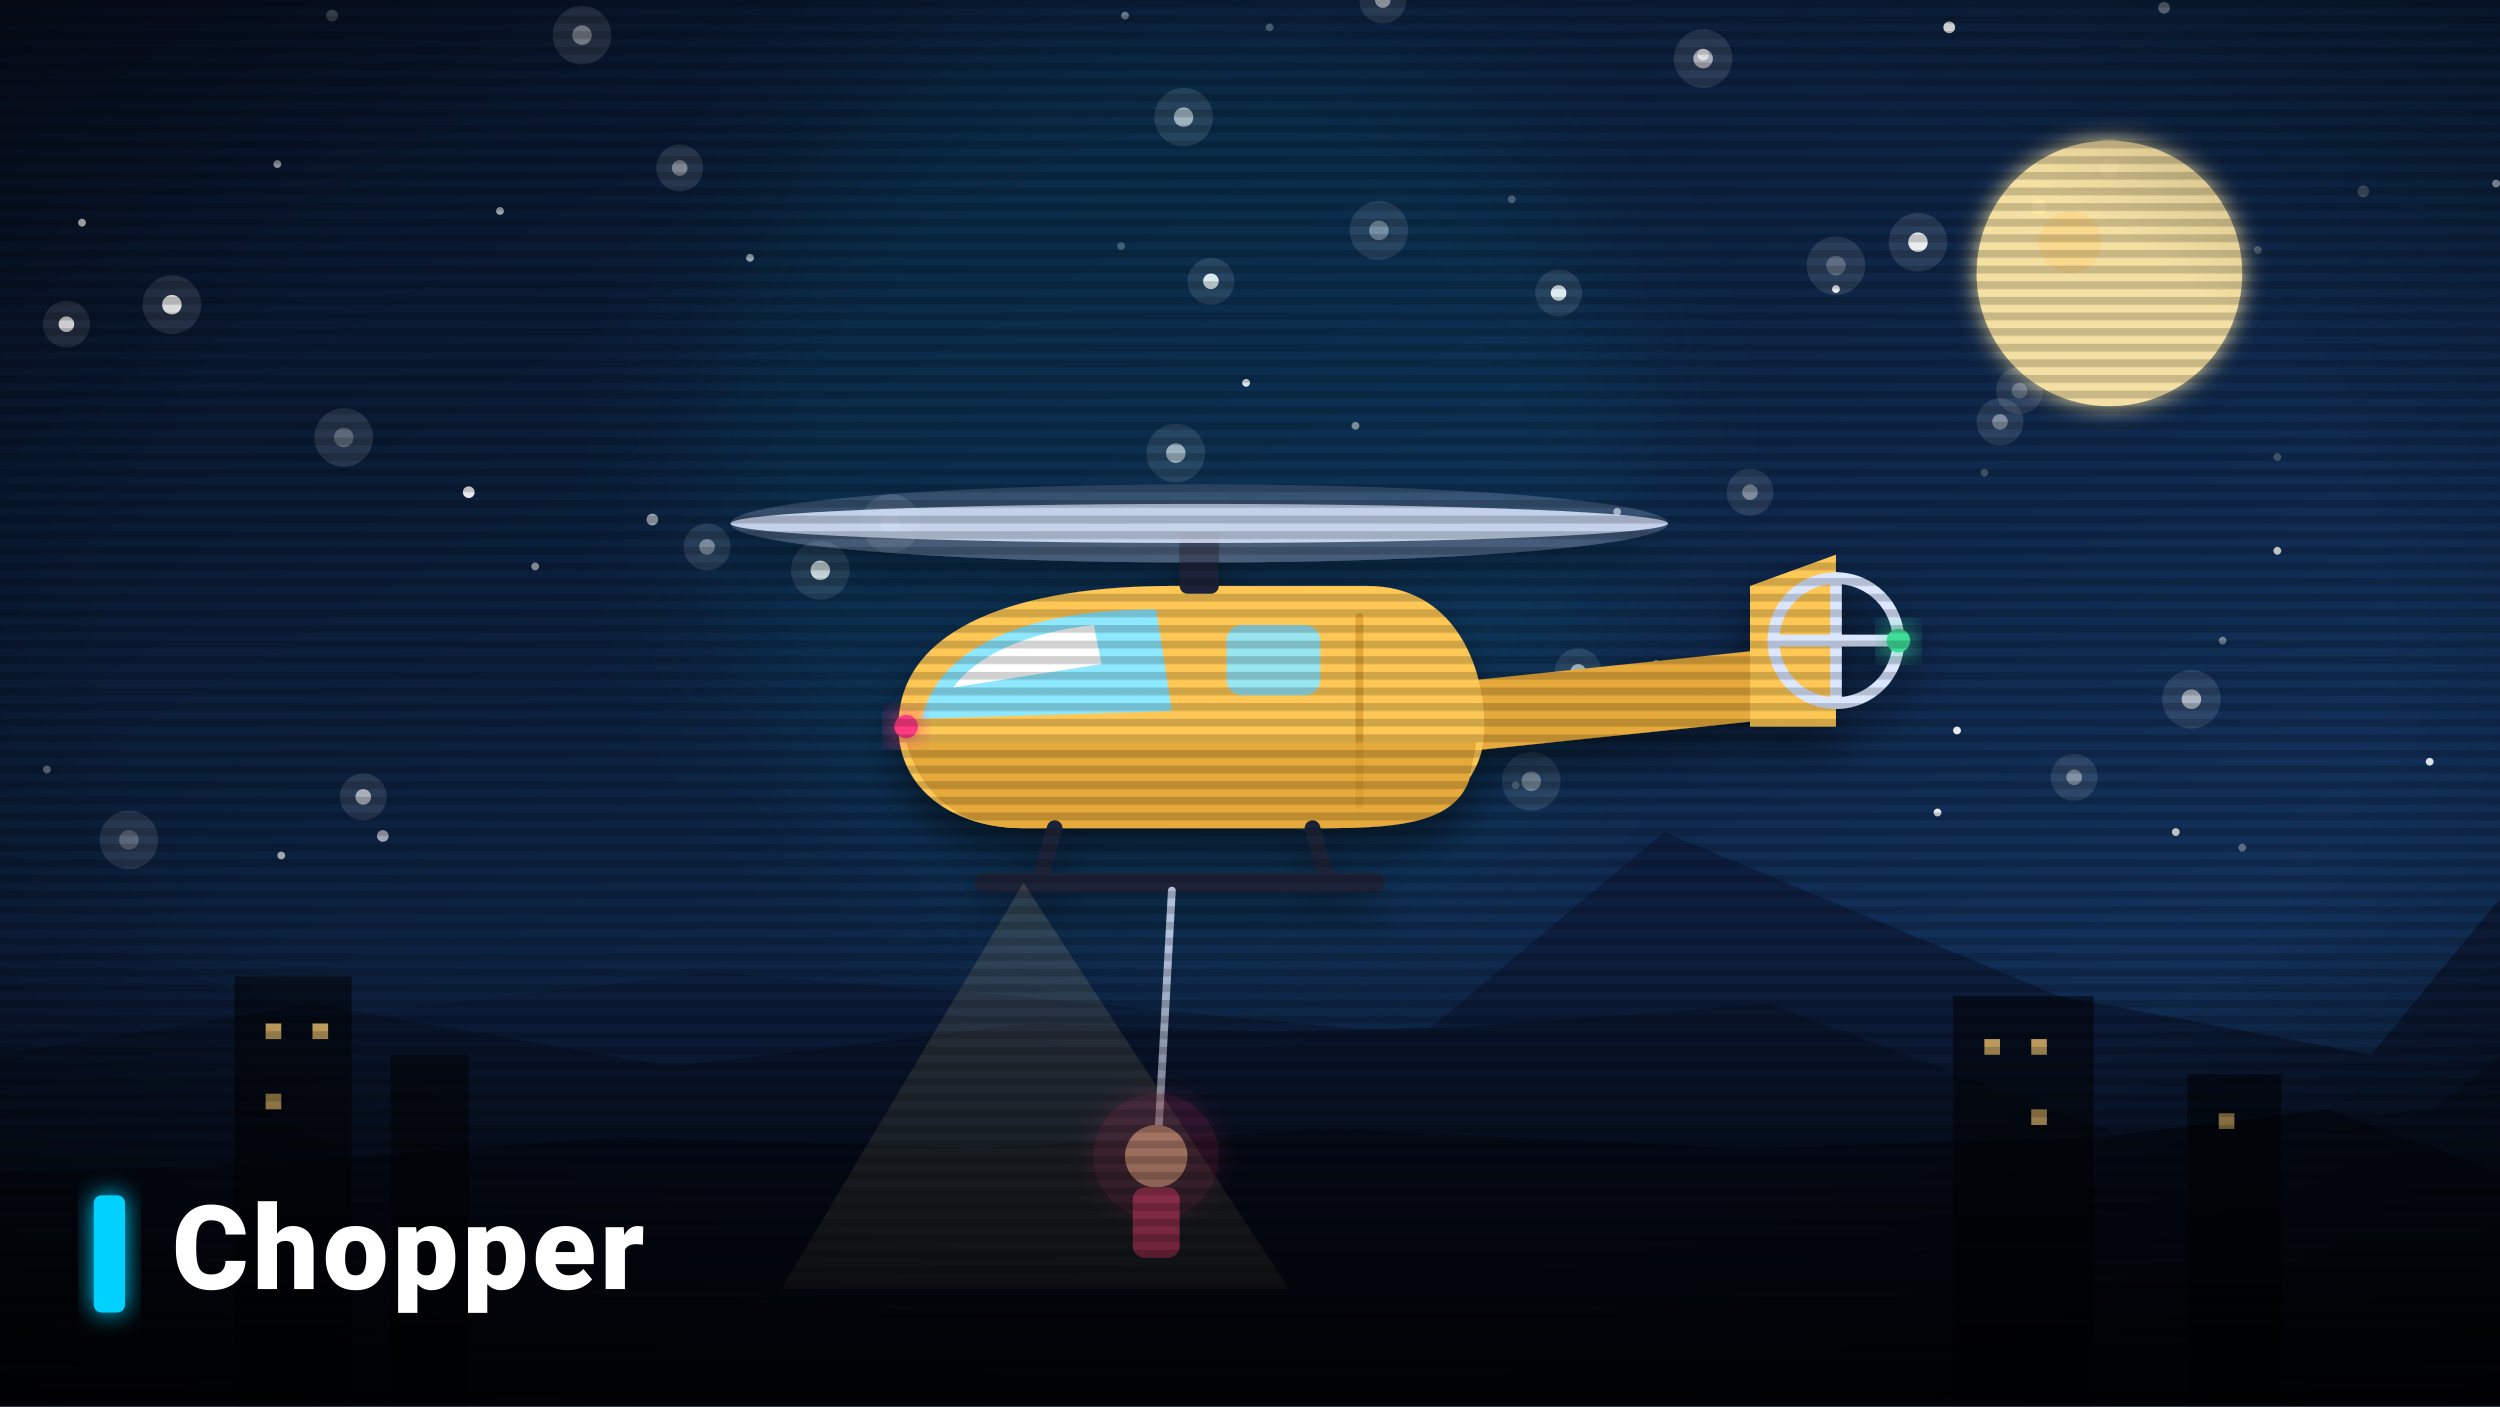
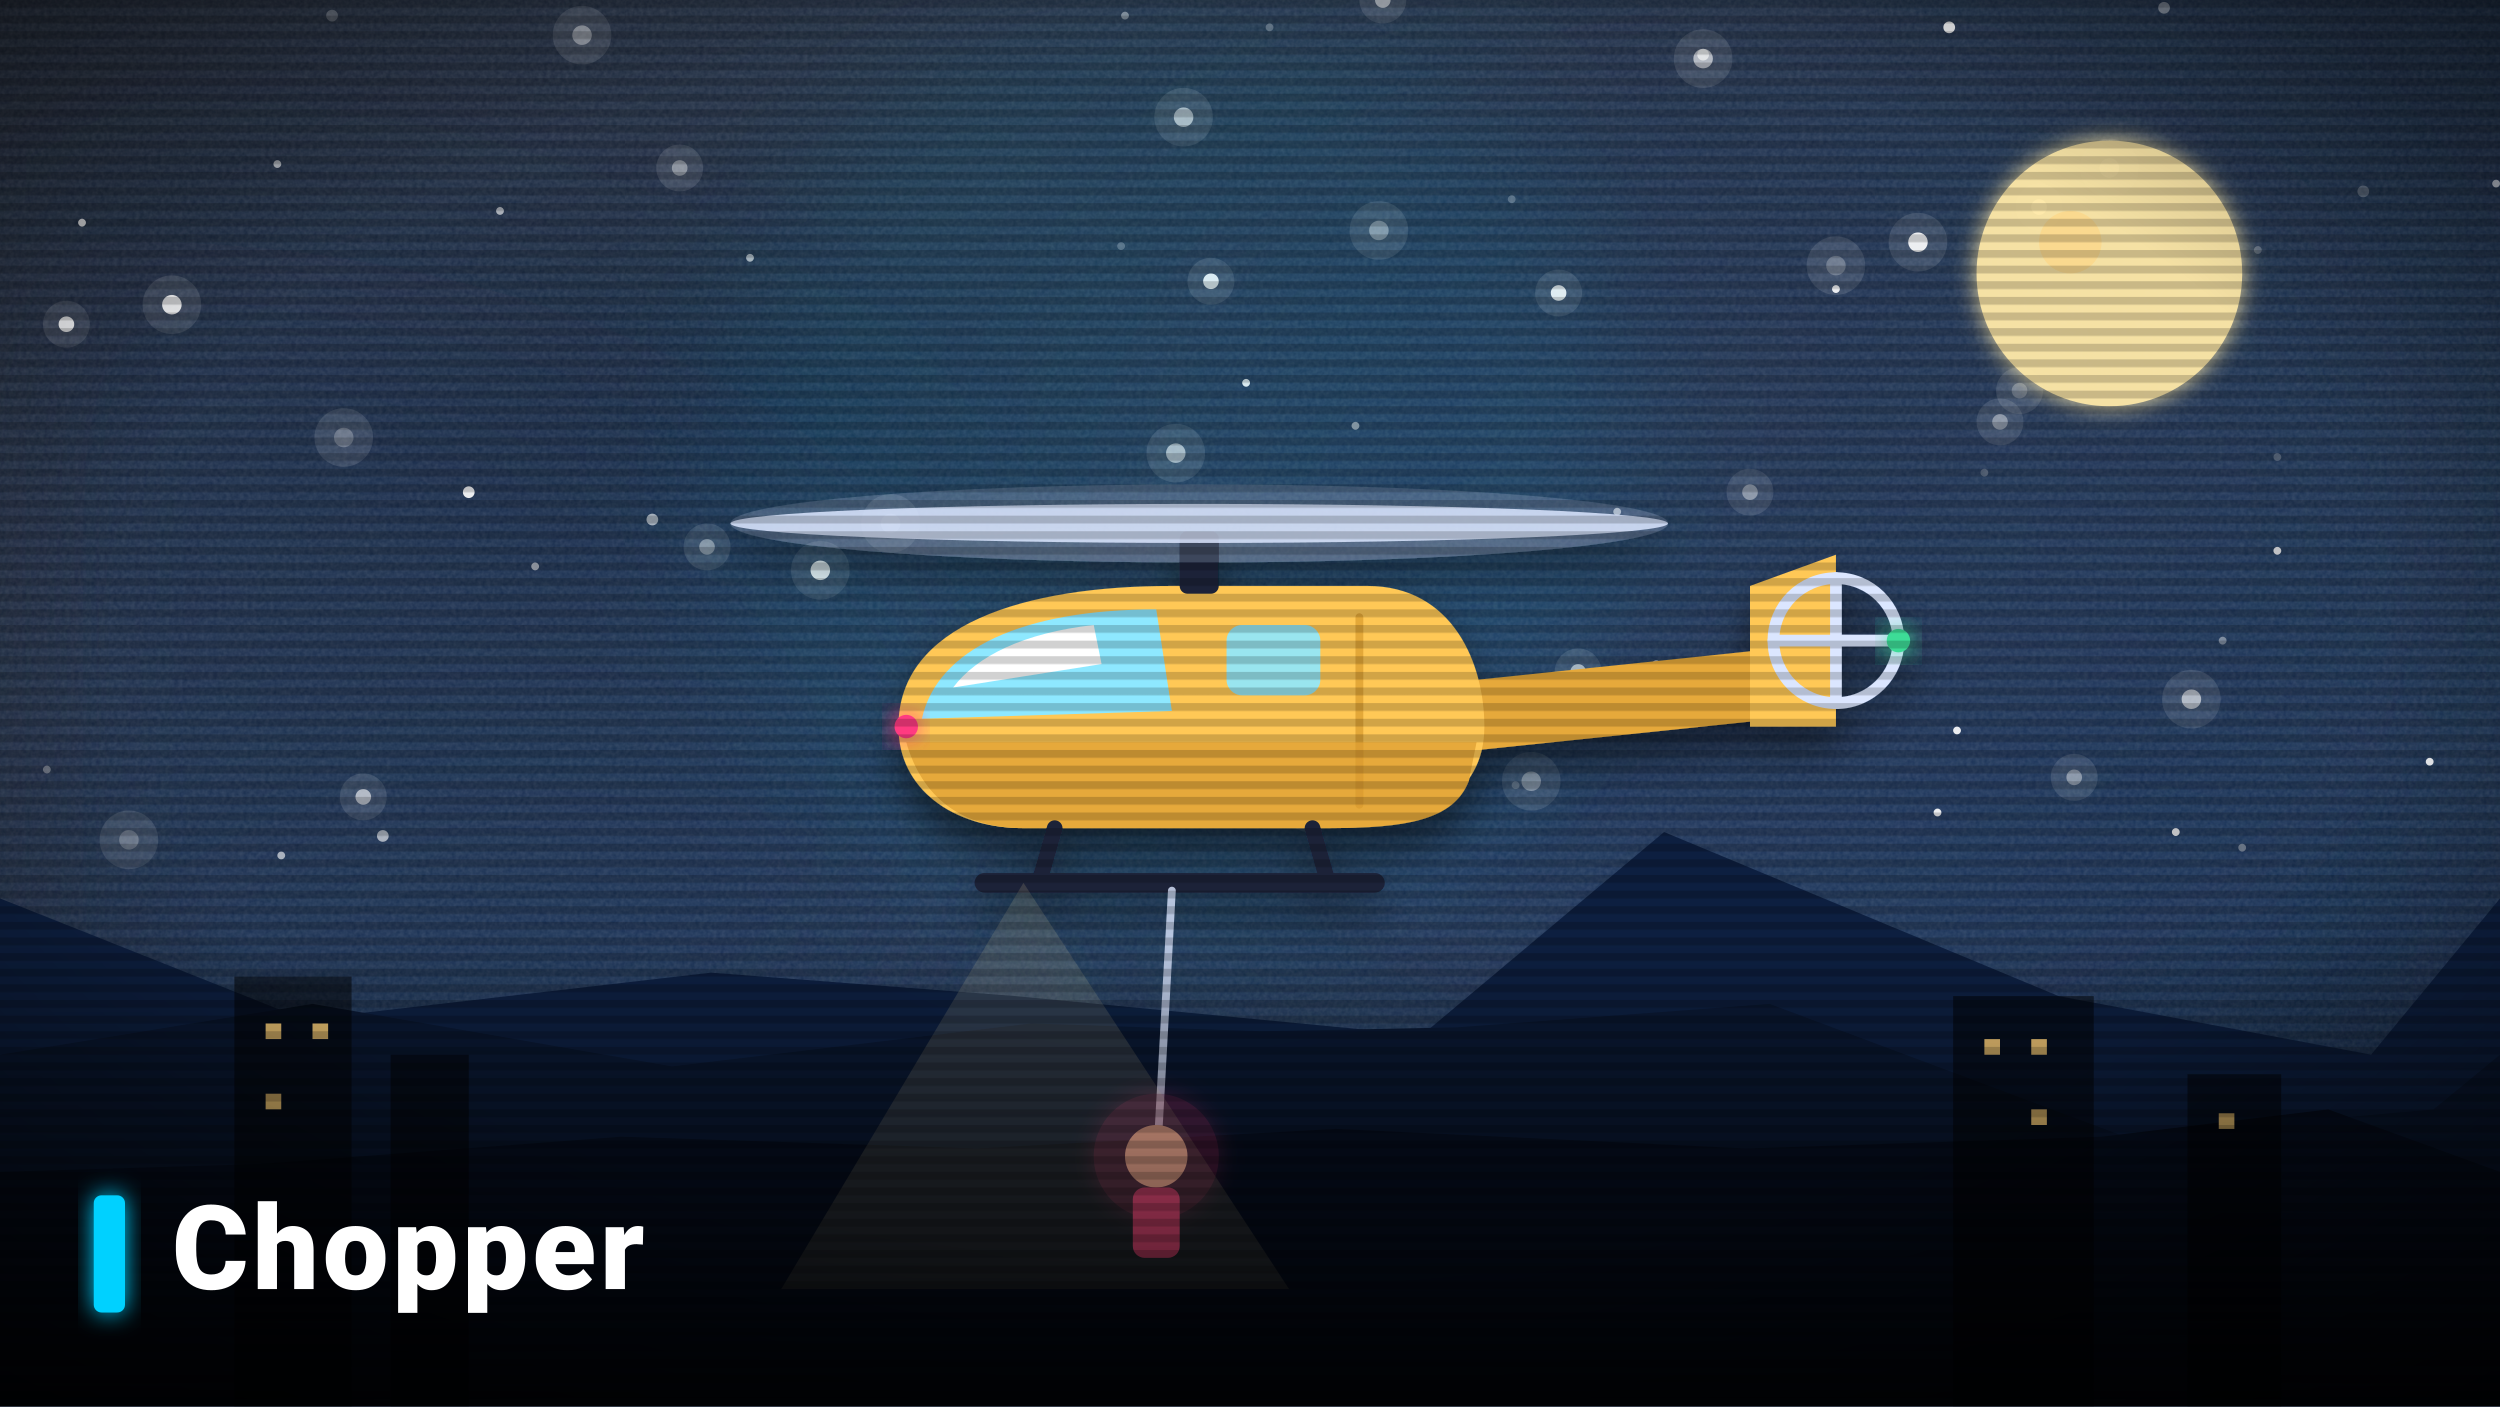
<svg xmlns="http://www.w3.org/2000/svg" viewBox="0 0 640 360" width="640" height="360" role="img" aria-label="Chopper">
  <defs>
    <linearGradient id="bg" x1="0" y1="0" x2="1" y2="1">
      <stop offset="0" stop-color="#071226" />
      <stop offset="1" stop-color="#153a6b" />
    </linearGradient>
    <linearGradient id="fade" x1="0" y1="0" x2="0" y2="1">
      <stop offset="0" stop-color="#000" stop-opacity="0" />
      <stop offset="1" stop-color="#000" stop-opacity=".85" />
    </linearGradient>
    <radialGradient id="vig" cx=".5" cy=".45" r=".75">
      <stop offset=".6" stop-color="#000" stop-opacity="0" />
      <stop offset="1" stop-color="#000" stop-opacity=".55" />
    </radialGradient>
    <pattern id="scan" width="4" height="4" patternUnits="userSpaceOnUse">
      <rect width="4" height="2" fill="#000" />
    </pattern>
+     <radialGradient id="neb" cx=".3" cy=".3" r=".9">
+       <stop offset="0" stop-color="#fff" stop-opacity=".06" />
+       <stop offset="1" stop-color="#000" stop-opacity=".35" />
+     </radialGradient>
+     <linearGradient id="skyg" x1="0" y1="0" x2="0" y2="1">
+       <stop offset="0" stop-color="#2f7bd0" />
+       <stop offset=".7" stop-color="#9fd8ff" />
+       <stop offset="1" stop-color="#d9f0ff" />
+     </linearGradient>
+     <linearGradient id="stoneg" x1="0" y1="0" x2="0" y2="1">
+       <stop offset="0" stop-color="#000" stop-opacity=".2" />
+       <stop offset="1" stop-color="#000" stop-opacity=".6" />
+     </linearGradient>
+     <linearGradient id="arcg" x1="0" y1="0" x2="0" y2="1">
+       <stop offset="0" stop-color="#000" stop-opacity="0" />
+       <stop offset=".4" stop-color="#000" stop-opacity=".35" />
+       <stop offset="1" stop-color="#000" stop-opacity=".7" />
+     </linearGradient>
+     <filter id="grainf" x="0" y="0" width="100%" height="100%">
+       <feTurbulence type="fractalNoise" baseFrequency=".9" numOctaves="2" stitchTiles="stitch" />
+       <feColorMatrix values="0 0 0 0 1  0 0 0 0 1  0 0 0 0 1  0 0 0 .5 0" />
+     </filter>
+     <pattern id="grain" width="160" height="160" patternUnits="userSpaceOnUse">
+       <rect width="160" height="160" filter="url(#grainf)" />
+     </pattern>
+     <filter id="blur30" x="-50%" y="-50%" width="200%" height="200%">
+       <feGaussianBlur stdDeviation="30" />
+     </filter>
+     <filter id="blur2">
+       <feGaussianBlur stdDeviation="2" />
+     </filter>
    <filter id="glow" x="-50%" y="-50%" width="200%" height="200%">
      <feGaussianBlur stdDeviation="3" result="b" />
      <feMerge>
        <feMergeNode in="b" />
        <feMergeNode in="SourceGraphic" />
      </feMerge>
    </filter>
    <filter id="soft" x="-50%" y="-50%" width="200%" height="200%">
      <feGaussianBlur stdDeviation="18" />
    </filter>
    <filter id="shadow" x="-20%" y="-20%" width="140%" height="140%">
      <feDropShadow dx="0" dy="6" stdDeviation="5" flood-color="#000" flood-opacity=".5" />
    </filter>
  </defs>
  <rect width="640" height="360" fill="url(#bg)" />
+   <rect width="640" height="360" fill="url(#neb)" opacity=".9" />
+   <ellipse cx="137" cy="291" rx="136" ry="92" fill="#0e2a5a" opacity="0.2" filter="url(#blur30)" />
+   <ellipse cx="460" cy="241" rx="217" ry="86" fill="#0e2a5a" opacity="0.2" filter="url(#blur30)" />
+   <ellipse cx="29" cy="199" rx="230" ry="137" fill="#0e2a5a" opacity="0.26" filter="url(#blur30)" />
+   <ellipse cx="456" cy="136" rx="178" ry="135" fill="#0e2a5a" opacity="0.2" filter="url(#blur30)" />
+   <rect x="0" y="0" width="640" height="360" fill="url(#grain)" rx="0" opacity="0.25" />
  <circle cx="137" cy="145" r="1" fill="#fff" opacity="0.6" />
  <circle cx="120" cy="126" r="1.5" fill="#fff" opacity="0.9" />
  <circle cx="388" cy="201" r="1" fill="#fff" opacity="0.25" />
  <circle cx="499" cy="7" r="1.5" fill="#fff" opacity="0.9" />
  <circle cx="622" cy="195" r="1" fill="#fff" opacity="0.9" />
  <circle cx="272" cy="184" r="1" fill="#fff" opacity="0.25" />
  <circle cx="325" cy="7" r="1" fill="#fff" opacity="0.25" />
  <circle cx="554" cy="2" r="1.5" fill="#fff" opacity="0.4" />
  <circle cx="432" cy="185" r="1" fill="#fff" opacity="0.4" />
  <circle cx="448" cy="126" r="2" fill="#fff" opacity="0.4" />
  <circle cx="448" cy="126" r="6" fill="#fff" opacity="0.12" />
  <circle cx="353" cy="59" r="2.5" fill="#fff" opacity="0.4" />
  <circle cx="353" cy="59" r="7.5" fill="#fff" opacity="0.12" />
  <circle cx="470" cy="74" r="1" fill="#fff" opacity="0.9" />
  <circle cx="569" cy="164" r="1" fill="#fff" opacity="0.4" />
  <circle cx="303" cy="30" r="2.5" fill="#fff" opacity="0.6" />
  <circle cx="303" cy="30" r="7.5" fill="#fff" opacity="0.12" />
  <circle cx="512" cy="108" r="2" fill="#fff" opacity="0.4" />
  <circle cx="512" cy="108" r="6" fill="#fff" opacity="0.12" />
  <circle cx="310" cy="72" r="2" fill="#fff" opacity="0.9" />
  <circle cx="310" cy="72" r="6" fill="#fff" opacity="0.12" />
  <circle cx="517" cy="100" r="2" fill="#fff" opacity="0.25" />
  <circle cx="517" cy="100" r="6" fill="#fff" opacity="0.12" />
  <circle cx="491" cy="62" r="2.5" fill="#fff" opacity="0.9" />
  <circle cx="491" cy="62" r="7.5" fill="#fff" opacity="0.12" />
  <circle cx="424" cy="170" r="1" fill="#fff" opacity="0.6" />
  <circle cx="561" cy="179" r="2.5" fill="#fff" opacity="0.6" />
  <circle cx="561" cy="179" r="7.5" fill="#fff" opacity="0.12" />
  <circle cx="88" cy="112" r="2.5" fill="#fff" opacity="0.25" />
  <circle cx="88" cy="112" r="7.5" fill="#fff" opacity="0.12" />
  <circle cx="167" cy="133" r="1.5" fill="#fff" opacity="0.6" />
  <circle cx="501" cy="187" r="1" fill="#fff" opacity="0.9" />
  <circle cx="44" cy="78" r="2.5" fill="#fff" opacity="0.9" />
  <circle cx="44" cy="78" r="7.5" fill="#fff" opacity="0.12" />
  <circle cx="174" cy="43" r="2" fill="#fff" opacity="0.4" />
  <circle cx="174" cy="43" r="6" fill="#fff" opacity="0.12" />
  <circle cx="12" cy="197" r="1" fill="#fff" opacity="0.4" />
  <circle cx="414" cy="131" r="1" fill="#fff" opacity="0.6" />
  <circle cx="470" cy="68" r="2.5" fill="#fff" opacity="0.25" />
  <circle cx="470" cy="68" r="7.5" fill="#fff" opacity="0.12" />
  <circle cx="392" cy="200" r="2.5" fill="#fff" opacity="0.4" />
  <circle cx="392" cy="200" r="7.5" fill="#fff" opacity="0.12" />
  <circle cx="531" cy="199" r="2" fill="#fff" opacity="0.4" />
  <circle cx="531" cy="199" r="6" fill="#fff" opacity="0.12" />
  <circle cx="436" cy="14" r="1.5" fill="#fff" opacity="0.6" />
  <circle cx="583" cy="141" r="1" fill="#fff" opacity="0.9" />
  <circle cx="496" cy="208" r="1" fill="#fff" opacity="0.9" />
  <circle cx="354" cy="0" r="2" fill="#fff" opacity="0.6" />
  <circle cx="354" cy="0" r="6" fill="#fff" opacity="0.12" />
  <circle cx="469" cy="153" r="1" fill="#fff" opacity="0.4" />
  <circle cx="181" cy="140" r="2" fill="#fff" opacity="0.4" />
  <circle cx="181" cy="140" r="6" fill="#fff" opacity="0.12" />
  <circle cx="93" cy="204" r="2" fill="#fff" opacity="0.6" />
  <circle cx="93" cy="204" r="6" fill="#fff" opacity="0.12" />
  <circle cx="33" cy="215" r="2.5" fill="#fff" opacity="0.25" />
  <circle cx="33" cy="215" r="7.5" fill="#fff" opacity="0.12" />
  <circle cx="85" cy="4" r="1.5" fill="#fff" opacity="0.25" />
  <circle cx="287" cy="63" r="1" fill="#fff" opacity="0.25" />
  <circle cx="639" cy="47" r="1" fill="#fff" opacity="0.6" />
  <circle cx="71" cy="42" r="1" fill="#fff" opacity="0.6" />
  <circle cx="540" cy="43" r="2.5" fill="#fff" opacity="0.6" />
  <circle cx="540" cy="43" r="7.5" fill="#fff" opacity="0.12" />
  <circle cx="301" cy="116" r="2.5" fill="#fff" opacity="0.6" />
  <circle cx="301" cy="116" r="7.5" fill="#fff" opacity="0.12" />
  <circle cx="508" cy="121" r="1" fill="#fff" opacity="0.25" />
  <circle cx="319" cy="98" r="1" fill="#fff" opacity="0.9" />
  <circle cx="192" cy="66" r="1" fill="#fff" opacity="0.6" />
  <circle cx="522" cy="53" r="2" fill="#fff" opacity="0.9" />
  <circle cx="522" cy="53" r="6" fill="#fff" opacity="0.12" />
  <circle cx="21" cy="57" r="1" fill="#fff" opacity="0.9" />
  <circle cx="149" cy="9" r="2.5" fill="#fff" opacity="0.4" />
  <circle cx="149" cy="9" r="7.5" fill="#fff" opacity="0.12" />
  <circle cx="456" cy="180" r="2" fill="#fff" opacity="0.9" />
  <circle cx="456" cy="180" r="6" fill="#fff" opacity="0.12" />
  <circle cx="557" cy="213" r="1" fill="#fff" opacity="0.9" />
  <circle cx="228" cy="134" r="2.5" fill="#fff" opacity="0.25" />
  <circle cx="228" cy="134" r="7.5" fill="#fff" opacity="0.12" />
  <circle cx="404" cy="172" r="2" fill="#fff" opacity="0.6" />
  <circle cx="404" cy="172" r="6" fill="#fff" opacity="0.12" />
  <circle cx="436" cy="15" r="2.5" fill="#fff" opacity="0.6" />
  <circle cx="436" cy="15" r="7.5" fill="#fff" opacity="0.12" />
  <circle cx="128" cy="54" r="1" fill="#fff" opacity="0.6" />
  <circle cx="72" cy="219" r="1" fill="#fff" opacity="0.6" />
  <circle cx="305" cy="190" r="1" fill="#fff" opacity="0.9" />
  <circle cx="578" cy="64" r="1" fill="#fff" opacity="0.25" />
  <circle cx="574" cy="217" r="1" fill="#fff" opacity="0.4" />
  <circle cx="583" cy="117" r="1" fill="#fff" opacity="0.25" />
  <circle cx="387" cy="51" r="1" fill="#fff" opacity="0.25" />
  <circle cx="210" cy="146" r="2.5" fill="#fff" opacity="0.9" />
  <circle cx="210" cy="146" r="7.5" fill="#fff" opacity="0.12" />
  <circle cx="605" cy="49" r="1.5" fill="#fff" opacity="0.25" />
  <circle cx="399" cy="75" r="2" fill="#fff" opacity="0.9" />
  <circle cx="399" cy="75" r="6" fill="#fff" opacity="0.12" />
  <circle cx="17" cy="83" r="2" fill="#fff" opacity="0.9" />
  <circle cx="17" cy="83" r="6" fill="#fff" opacity="0.12" />
  <circle cx="288" cy="4" r="1" fill="#fff" opacity="0.4" />
  <circle cx="335" cy="207" r="2" fill="#fff" opacity="0.4" />
  <circle cx="335" cy="207" r="6" fill="#fff" opacity="0.12" />
  <circle cx="347" cy="109" r="1" fill="#fff" opacity="0.6" />
  <circle cx="98" cy="214" r="1.5" fill="#fff" opacity="0.6" />
  <circle cx="540" cy="70" r="34" fill="#ffe9a8" opacity="0.95" filter="url(#glow)" />
  <circle cx="530" cy="62" r="8" fill="#ffd27a" opacity="0.5" />
  <polygon points="0,360 0,230 78,261 182,249 260,255 364,265 426,213 527,255 607,270 640,230 640,360" fill="#0d1f40" opacity="1" />
  <polygon points="0,360 0,270 80,257 172,273 264,262 323,264 373,263 453,257 544,291 623,284 640,270 640,360" fill="#0a1832" opacity="1" />
  <polygon points="0,360 0,300 66,298 159,291 250,294 342,289 447,294 538,291 596,284 640,300 640,360" fill="#060f22" opacity="1" />
  <rect x="60" y="250" width="30" height="110" fill="#000" rx="0" opacity="0.5" />
  <rect x="100" y="270" width="20" height="90" fill="#000" rx="0" opacity="0.5" />
  <rect x="500" y="255" width="36" height="105" fill="#000" rx="0" opacity="0.5" />
  <rect x="560" y="275" width="24" height="85" fill="#000" rx="0" opacity="0.5" />
  <rect x="68" y="262" width="4" height="4" fill="#ffd27a" rx="0" opacity="0.9" />
  <rect x="80" y="262" width="4" height="4" fill="#ffd27a" rx="0" opacity="0.9" />
  <rect x="68" y="280" width="4" height="4" fill="#ffd27a" rx="0" opacity="0.9" />
  <rect x="508" y="266" width="4" height="4" fill="#ffd27a" rx="0" opacity="0.9" />
  <rect x="520" y="266" width="4" height="4" fill="#ffd27a" rx="0" opacity="0.9" />
  <rect x="520" y="284" width="4" height="4" fill="#ffd27a" rx="0" opacity="0.9" />
  <rect x="568" y="285" width="4" height="4" fill="#ffd27a" rx="0" opacity="0.9" />
  <circle cx="300" cy="120" r="120" fill="#00d1ff" opacity="0.08" filter="url(#soft)" />
  <g filter="url(#shadow)">
    <path d="M 340 178 L 455 166 L 455 184 L 340 196 Z" fill="#e6a93a" stroke="none" stroke-width="2" stroke-linecap="round" stroke-linejoin="round" opacity="1" />
    <path d="M 448 150 L 470 142 L 470 186 L 448 186 Z" fill="#ffc857" stroke="none" stroke-width="2" stroke-linecap="round" stroke-linejoin="round" opacity="1" />
    <circle cx="470" cy="164" r="16" fill="none" opacity="1" stroke="#dbe6ff" stroke-width="3" />
    <line x1="454" y1="164" x2="486" y2="164" stroke="#dbe6ff" stroke-width="3" stroke-linecap="round" opacity="1" />
    <line x1="470" y1="148" x2="470" y2="180" stroke="#dbe6ff" stroke-width="3" stroke-linecap="round" opacity="1" />
    <path d="M 230 186 C 230 160 262 150 300 150 L 350 150 C 372 150 380 170 380 186 C 380 204 364 212 340 212 L 262 212 C 244 212 230 202 230 186 Z" fill="#ffc857" stroke="none" stroke-width="2" stroke-linecap="round" stroke-linejoin="round" opacity="1" />
    <path d="M 232 190 L 378 190 L 376 200 C 372 210 360 212 340 212 L 262 212 C 246 212 236 204 232 190 Z" fill="#e6a93a" stroke="none" stroke-width="2" stroke-linecap="round" stroke-linejoin="round" opacity="1" />
    <path d="M 236 184 C 240 166 262 156 296 156 L 300 182 Z" fill="#8ee8ff" stroke="0.95" stroke-width="2" stroke-linecap="round" stroke-linejoin="round" opacity="1" />
    <path d="M 244 176 C 250 168 262 162 280 160 L 282 170 Z" fill="#fff" stroke="0.6" stroke-width="2" stroke-linecap="round" stroke-linejoin="round" opacity="1" />
    <rect x="314" y="160" width="24" height="18" fill="#8ee8ff" rx="4" opacity="0.9" />
    <line x1="348" y1="158" x2="348" y2="206" stroke="#d89a2c" stroke-width="2" stroke-linecap="round" opacity="0.7" />
    <rect x="302" y="136" width="10" height="16" fill="#1a2338" rx="2" opacity="1" />
    <ellipse cx="307" cy="134" rx="120" ry="5" fill="#dbe6ff" opacity="0.85" />
    <ellipse cx="307" cy="134" rx="120" ry="10" fill="#dbe6ff" opacity="0.18" />
    <line x1="252" y1="226" x2="352" y2="226" stroke="#1a2338" stroke-width="5" stroke-linecap="round" opacity="1" />
    <line x1="270" y1="212" x2="266" y2="226" stroke="#1a2338" stroke-width="4" stroke-linecap="round" opacity="1" />
    <line x1="336" y1="212" x2="340" y2="226" stroke="#1a2338" stroke-width="4" stroke-linecap="round" opacity="1" />
    <circle cx="232" cy="186" r="3" fill="#ff3b81" opacity="1" filter="url(#glow)" />
    <circle cx="486" cy="164" r="3" fill="#3ddc97" opacity="1" filter="url(#glow)" />
  </g>
  <line x1="300" y1="228" x2="296" y2="300" stroke="#dbe6ff" stroke-width="2" stroke-linecap="round" opacity="0.8" />
  <g>
    <circle cx="296" cy="296" r="8" fill="#ffd1a0" opacity="1" />
    <rect x="290" y="304" width="12" height="18" fill="#ff3b81" rx="3" opacity="1" />
    <circle cx="296" cy="296" r="16" fill="#ff3b81" opacity="0.25" filter="url(#glow)" />
  </g>
  <polygon points="262,226 200,330 330,330" fill="#ffe9a8" opacity="0.14" />
  <rect width="640" height="360" fill="url(#scan)" opacity=".18" />
  <rect width="640" height="360" fill="url(#vig)" />
  <rect x="0" y="240" width="640" height="120" fill="url(#fade)" />
  <rect x="24" y="306" width="8" height="30" fill="#00d1ff" rx="2" filter="url(#glow)" />
  <text x="44" y="330" font-family="ui-sans-serif,system-ui,Segoe UI,Roboto,Helvetica,Arial" font-size="30" font-weight="800" fill="#fff" letter-spacing="1">Chopper</text>
</svg>
